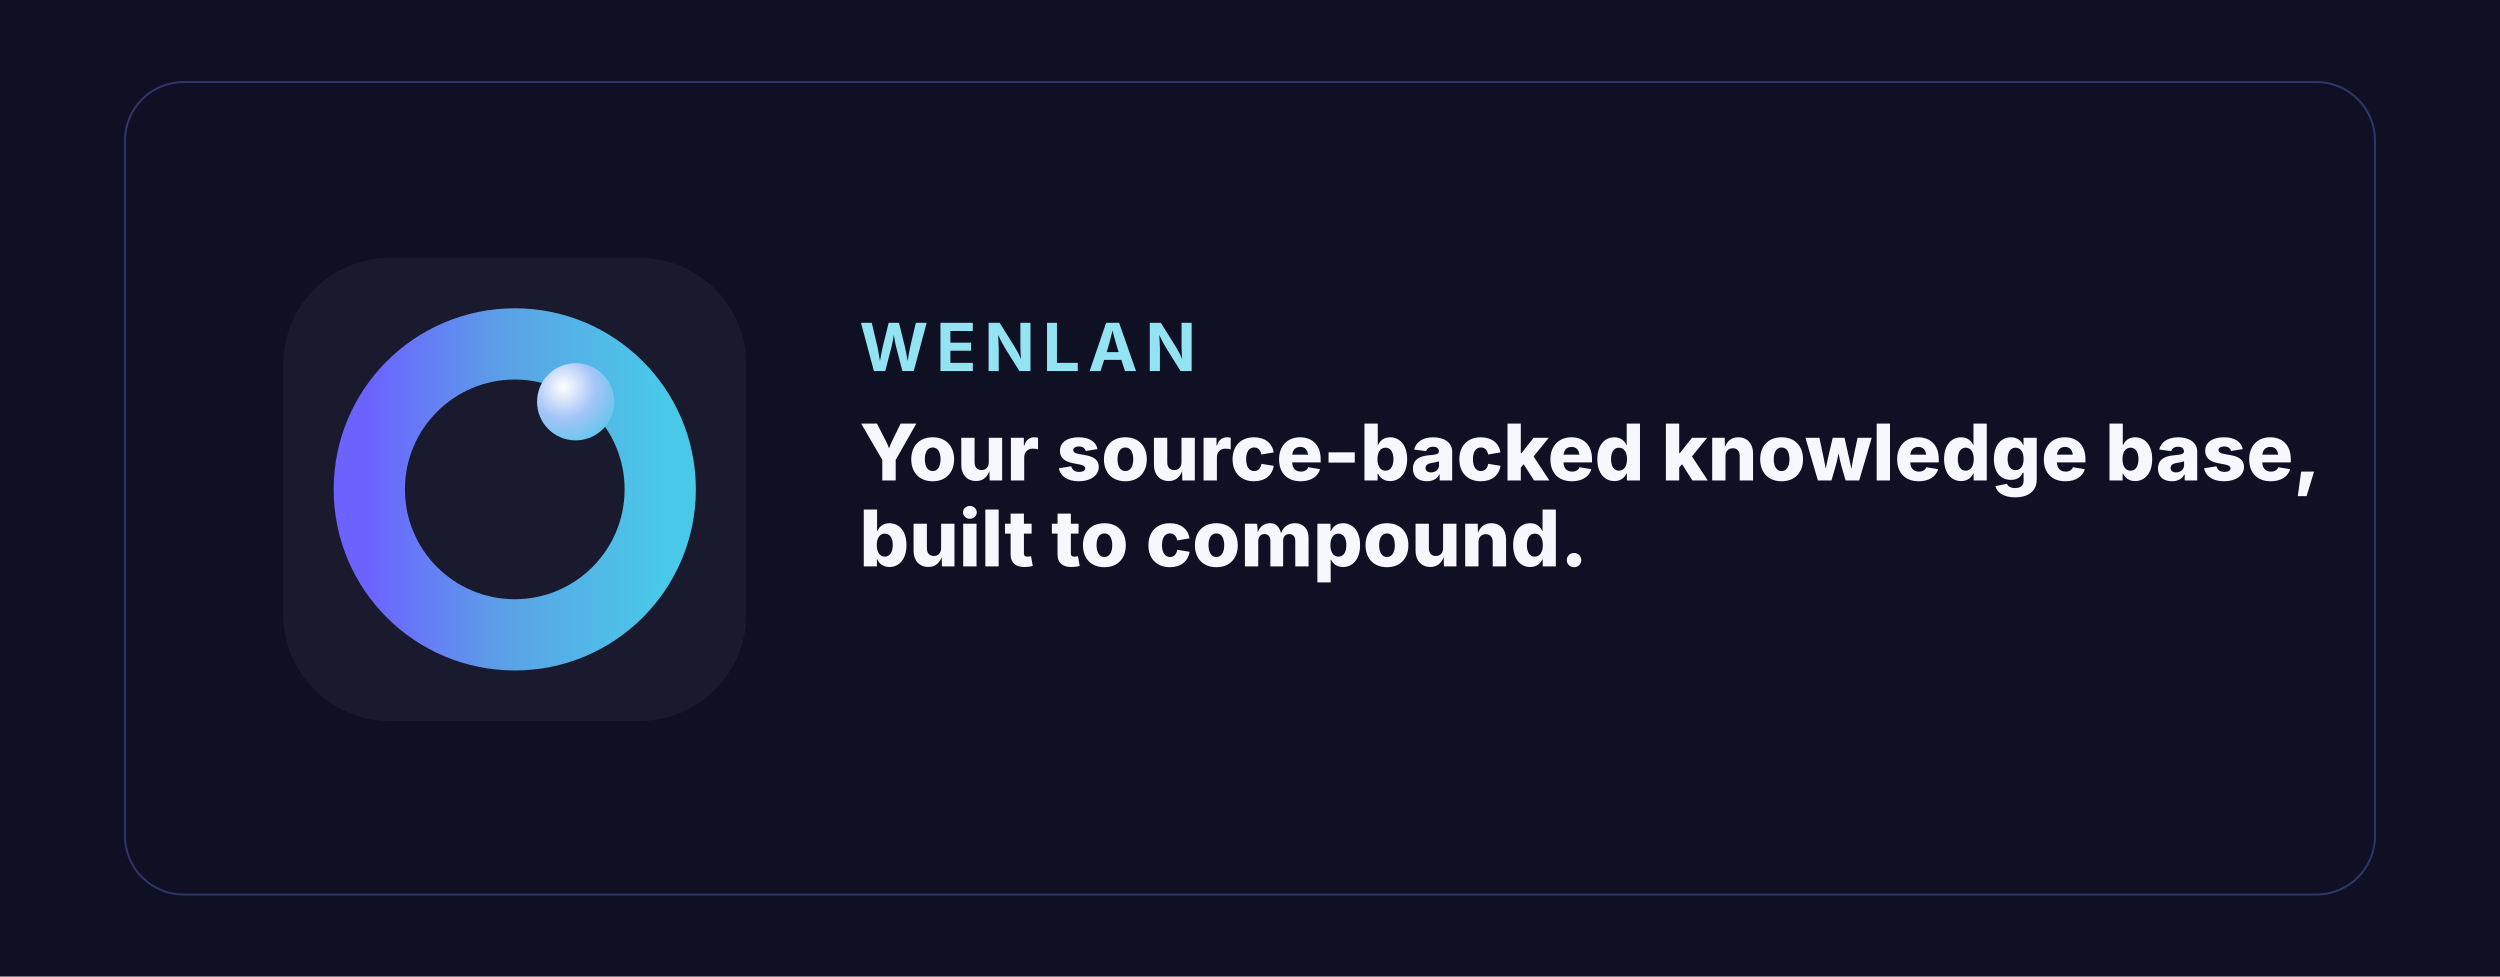
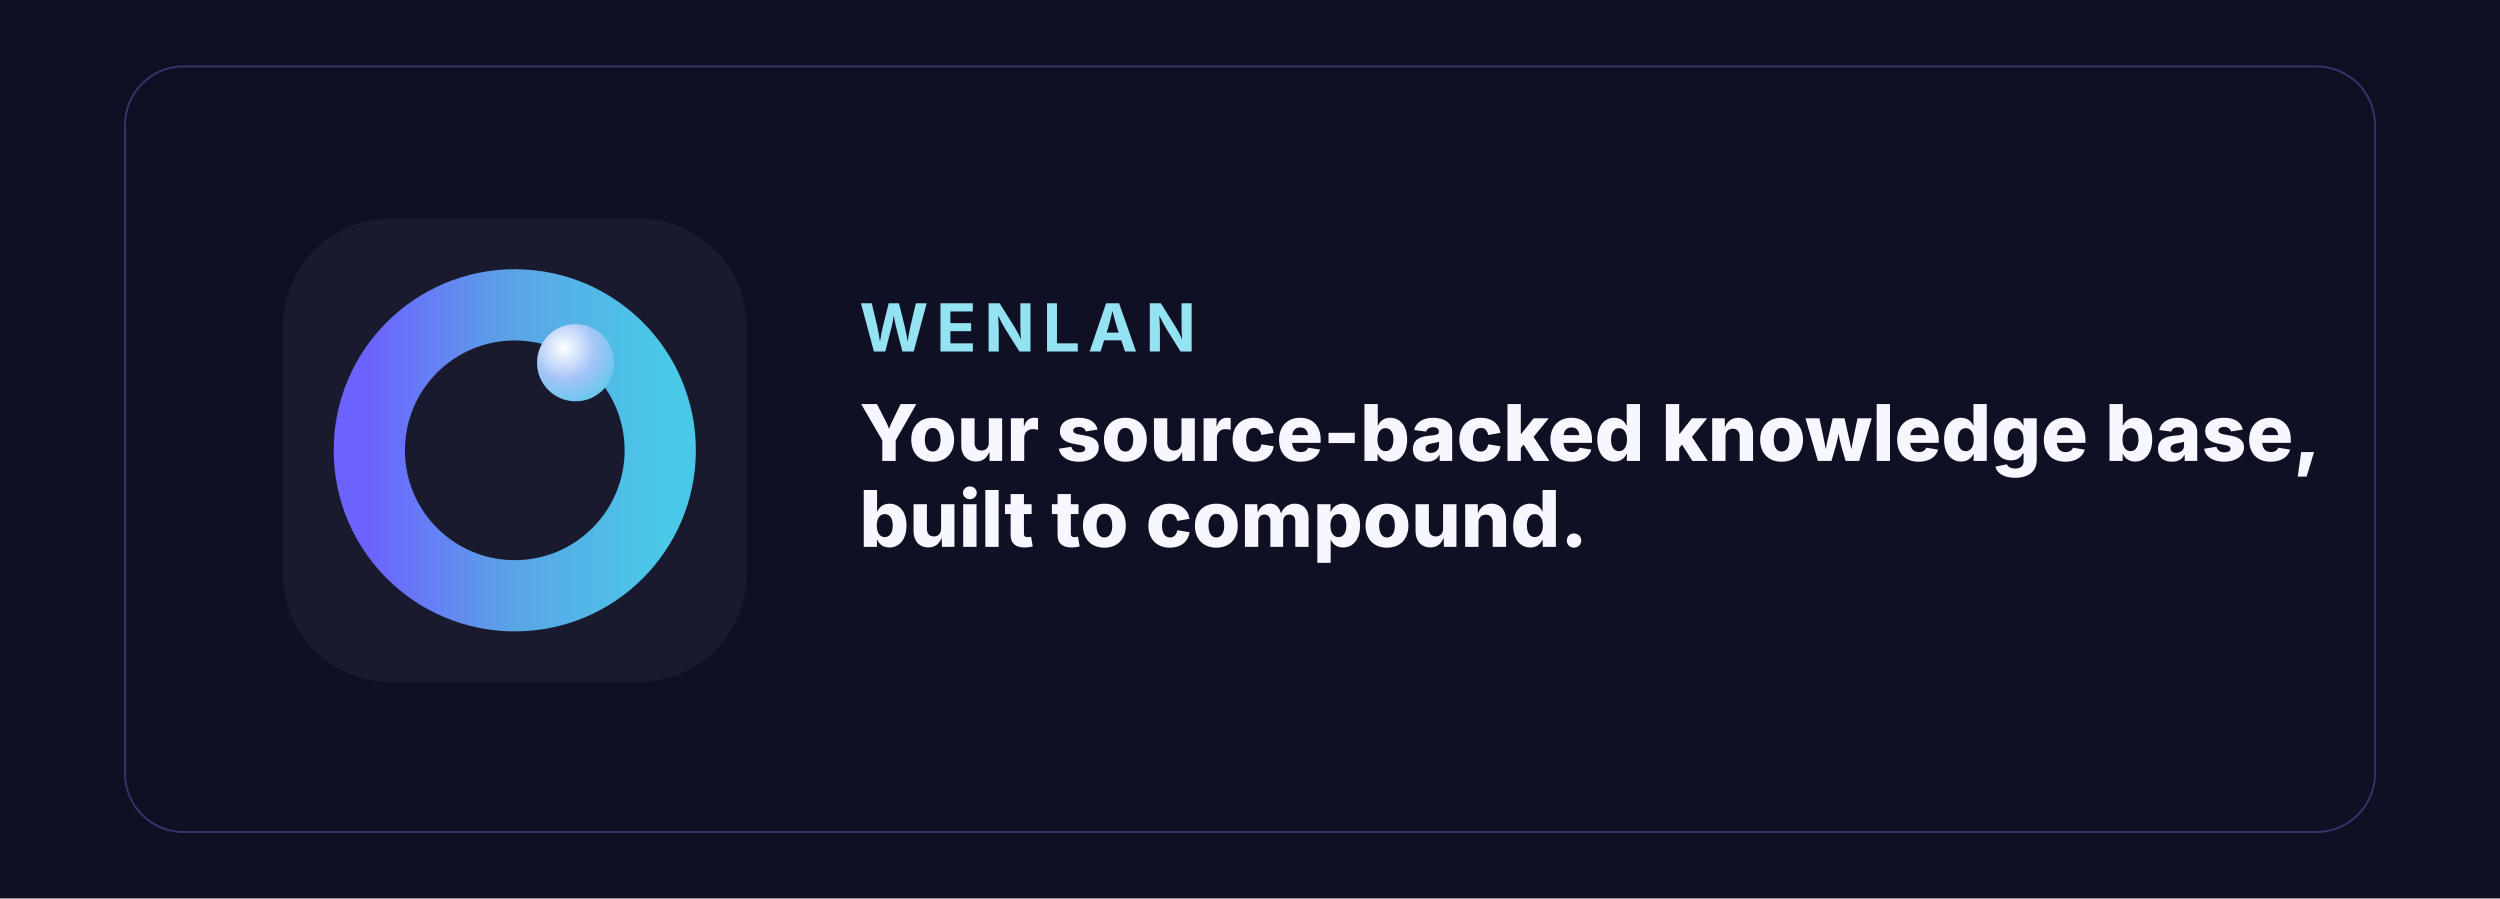
- <svg xmlns="http://www.w3.org/2000/svg" width="1280" height="500" viewBox="0 0 1280 500" fill="none" role="img" aria-labelledby="title desc">
-   <rect width="1280" height="500" fill="#101024" />
-   <rect x="64" y="42" width="1152" height="416" rx="30" fill="#101024" stroke="#2F3769" />
-   <g transform="translate(145 132) scale(0.76)">
+ <svg xmlns="http://www.w3.org/2000/svg" width="1280" height="460" viewBox="0 0 1280 460" fill="none" role="img" aria-labelledby="title desc">
+   <rect width="1280" height="460" fill="#101024" />
+   <rect x="64" y="34" width="1152" height="392" rx="30" fill="#101024" stroke="#2F3769" />
+   <g transform="translate(145 112) scale(0.76)">
    <rect width="312" height="312" rx="72" fill="#1A1A2E" />
    <circle cx="156" cy="156" r="98" stroke="url(#ring)" stroke-width="48" />
    <circle cx="197" cy="97" r="26" fill="url(#orb)" />
  </g>
-   <g transform="translate(440 172)">
+   <g transform="translate(440 162)">
    <text x="0" y="18" fill="#93E3F2" font-family="Inter, ui-sans-serif, system-ui, -apple-system, BlinkMacSystemFont, 'Segoe UI', sans-serif" font-size="34" font-weight="700" letter-spacing="4">
      WENLAN
    </text>
    <text x="0" y="74" fill="#F7F8FF" font-family="Inter, ui-sans-serif, system-ui, -apple-system, BlinkMacSystemFont, 'Segoe UI', sans-serif" font-size="40" font-weight="760" letter-spacing="0">
      Your source-backed knowledge base,
    </text>
    <text x="0" y="118" fill="#F7F8FF" font-family="Inter, ui-sans-serif, system-ui, -apple-system, BlinkMacSystemFont, 'Segoe UI', sans-serif" font-size="40" font-weight="760" letter-spacing="0">
      built to compound.
    </text>
  </g>
  <defs>
    <linearGradient id="ring" x1="58" y1="156" x2="254" y2="156" gradientUnits="userSpaceOnUse">
      <stop stop-color="#6C63FF" />
      <stop offset="0.48" stop-color="#5BA3E6" />
      <stop offset="1" stop-color="#4AC8E8" />
    </linearGradient>
    <radialGradient id="orb" cx="0" cy="0" r="1" gradientUnits="userSpaceOnUse" gradientTransform="translate(189 87) rotate(52) scale(47)">
      <stop stop-color="#FFFFFF" />
      <stop offset="0.45" stop-color="#A5C4F7" />
      <stop offset="1" stop-color="#4AC8E8" />
    </radialGradient>
  </defs>
</svg>
